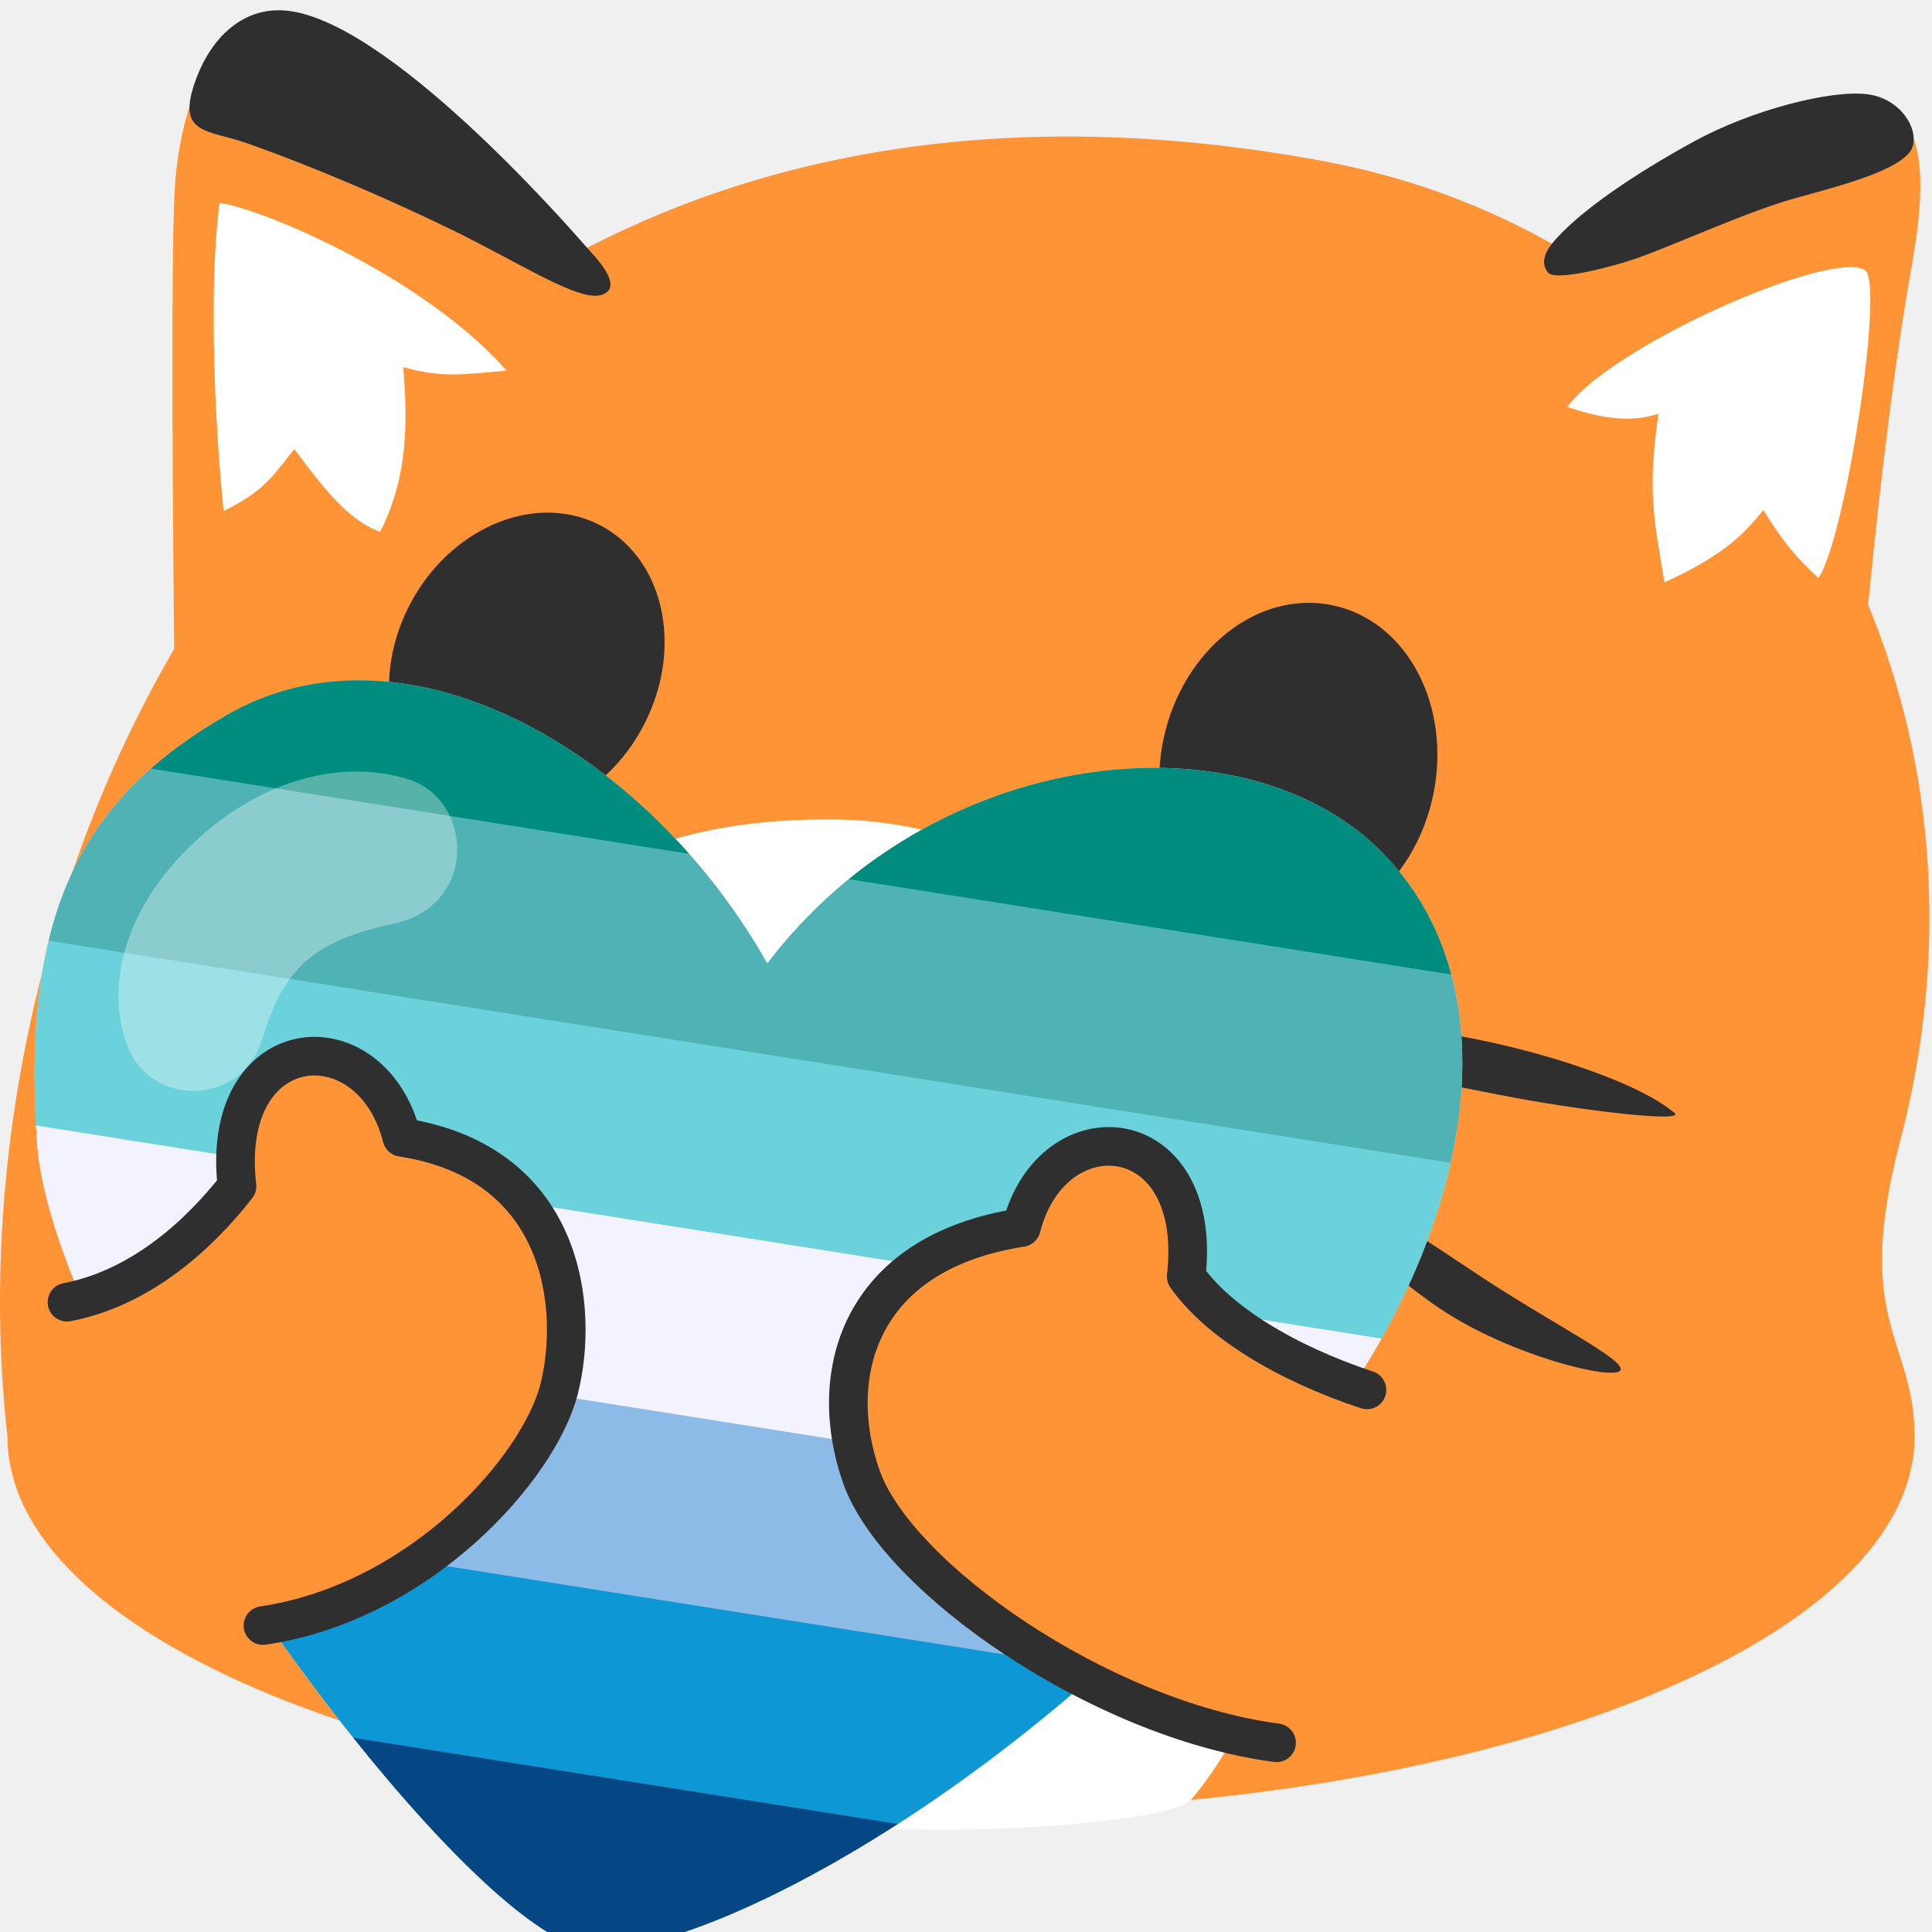
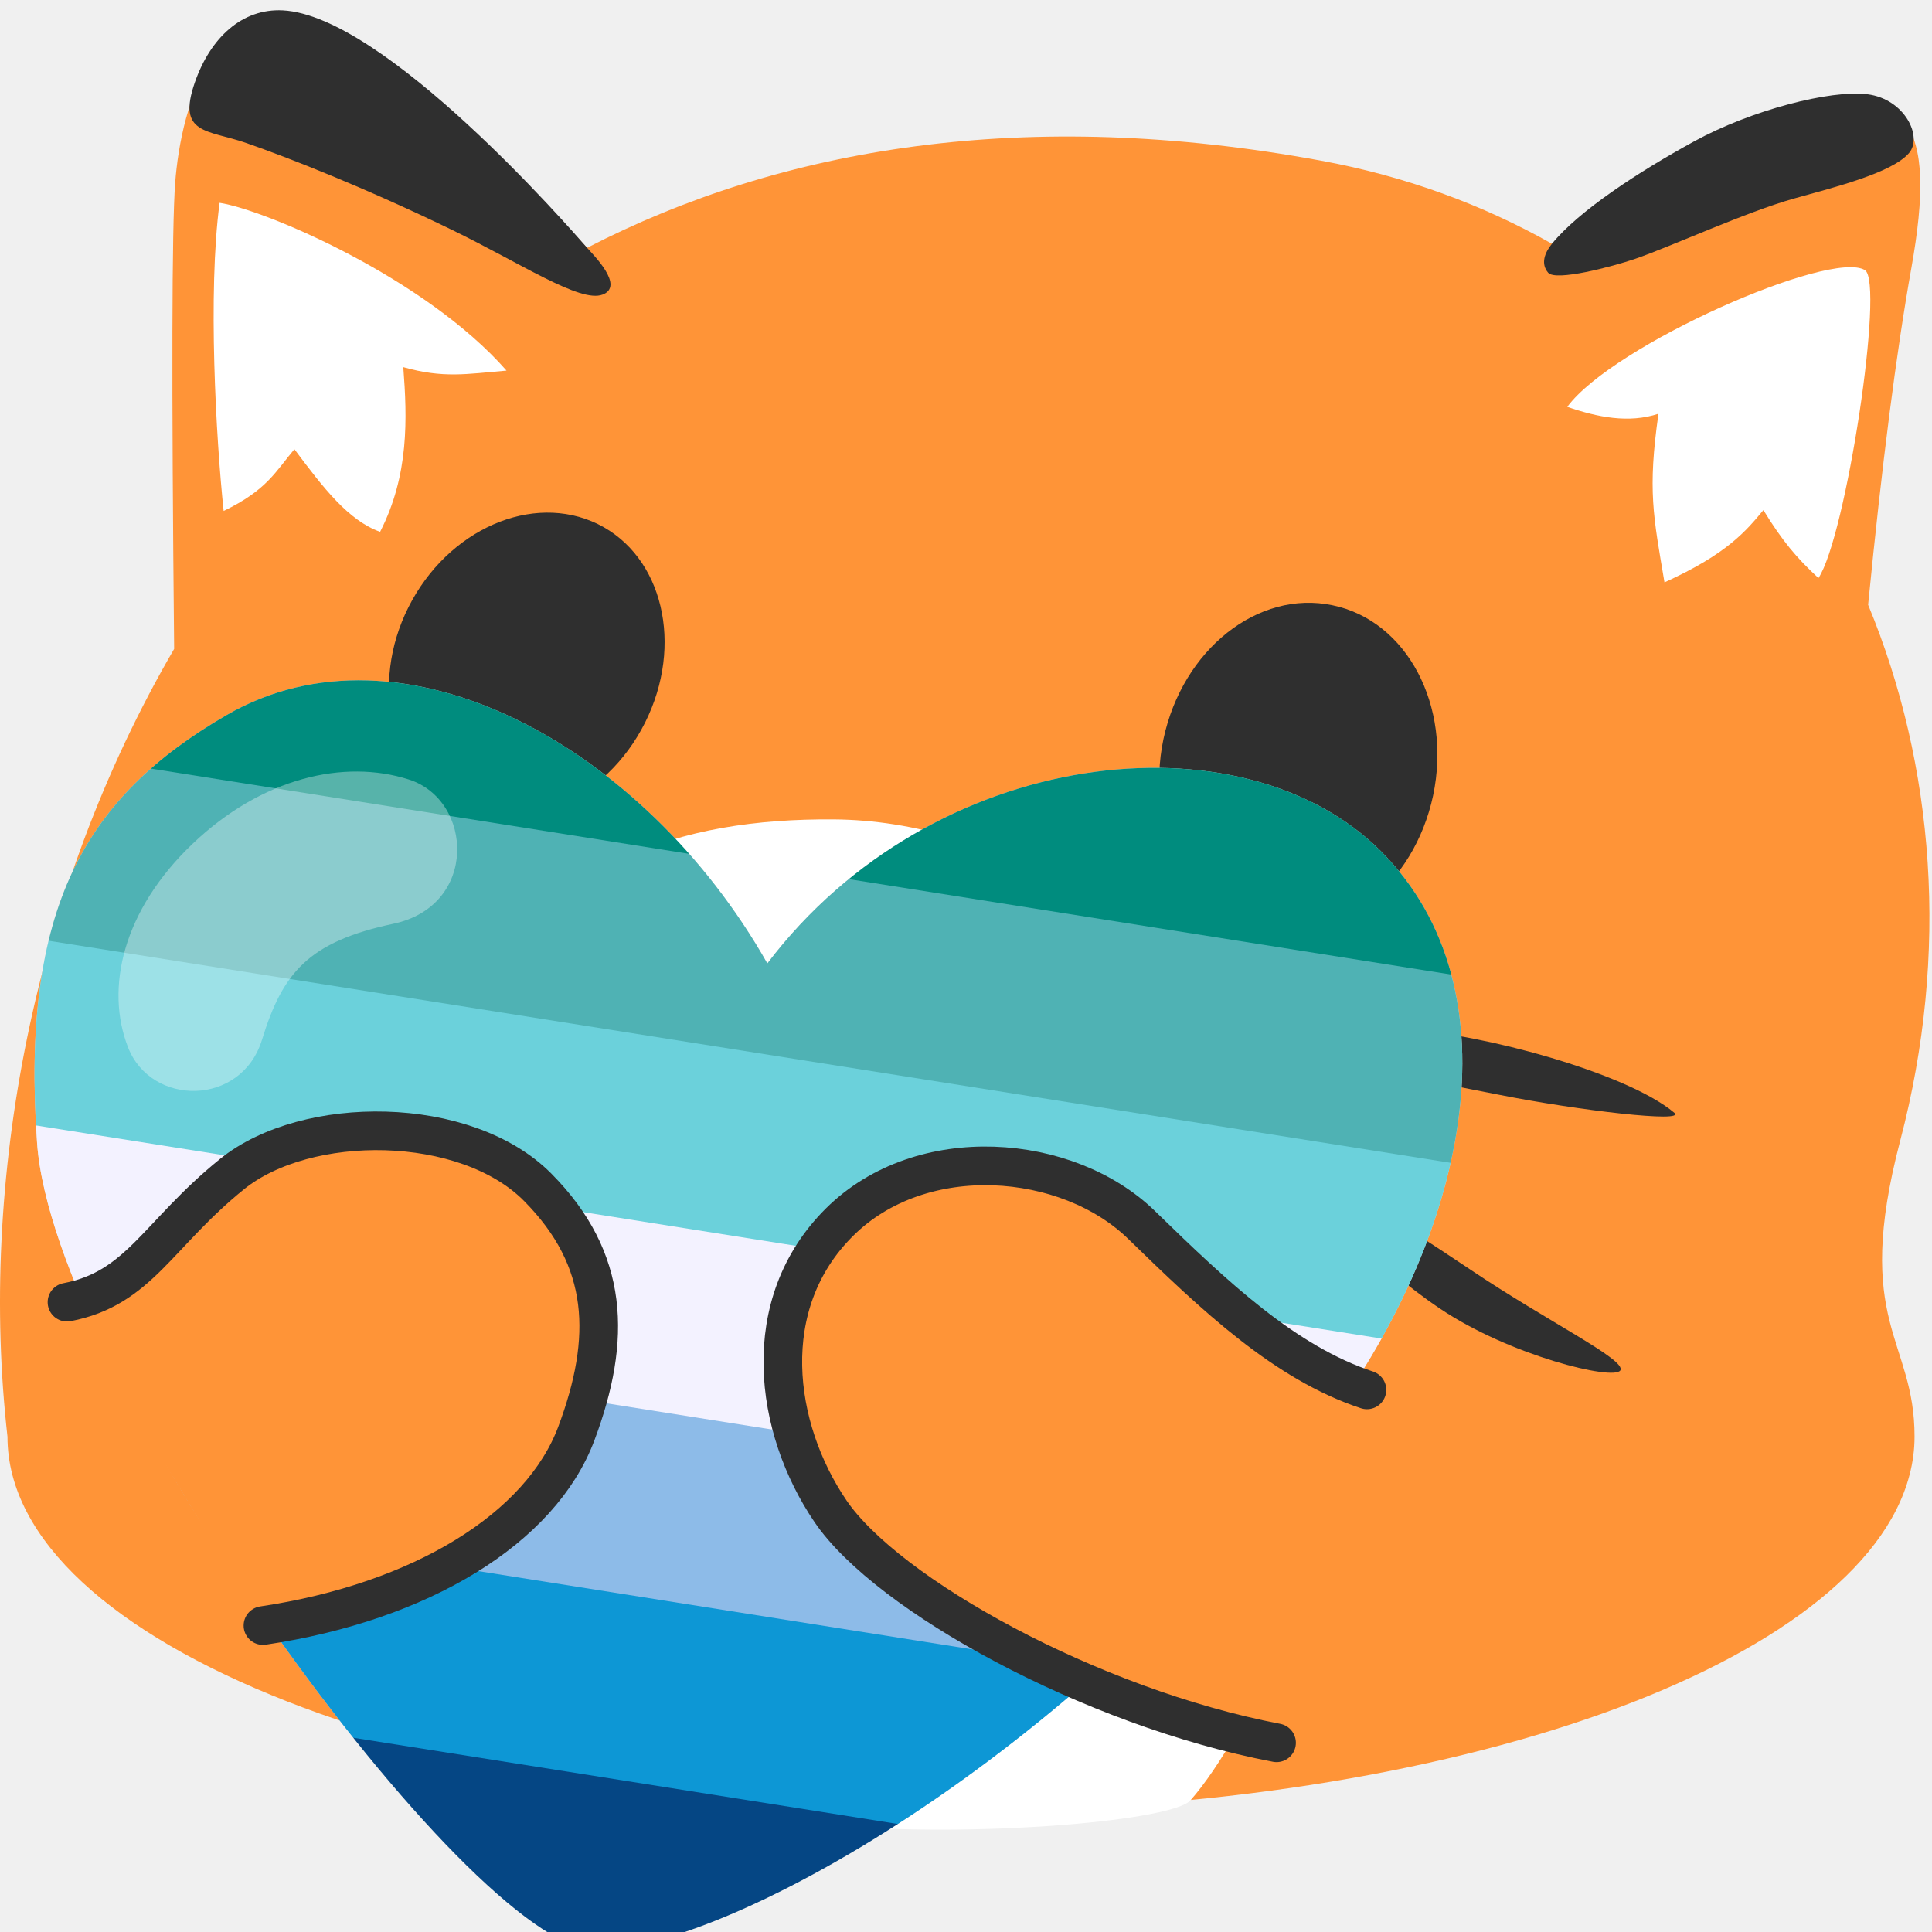
<svg xmlns="http://www.w3.org/2000/svg" width="128px" height="128px" viewBox="0 0 750 750" style="shape-rendering: geometricPrecision">
  <g id="foxcat-male-heart-homosexual">
    <g id="foxcatblob" transform="translate(0,8.508816)" fill="none">
      <g id="Body">
        <path id="body" fill="#ff9437" d="M227.907,87.691 C303.535,48.64 398.331,32.785 512.805,53.856 C545.561,59.865 575.596,70.937 602.463,86.121 C630.355,64.247 659.534,48.037 690,37.491 C742,19.491 752,39.491 742,95.491 C736.144,128.284 730.546,171.877 725.204,226.273 C751.04,288.613 756.818,361.338 737.696,434.165 C718.989,505.308 743.284,511.074 743.226,549.205 C743.226,554.207 742.578,559.15 741.284,564.034 C722.342,637.236 564.748,694.491 373.093,694.491 C168.614,694.491 2.902,629.41 2.902,549.205 C-8.3,450.296 12.857,337.343 67.602,243.405 C66.574,140.127 66.707,79.822 68,62.491 C70.162,33.524 84,-23.509 137,10.491 C169.904,31.599 200.206,57.333 227.907,87.691 Z" />
        <path id="stomach-floof" fill="white" d="m 130.764,508.453 c 14.299,6.367 21.31,11.98 32.57,26.136 -13.297,-33.305 -14.393,-89.969 13.681,-144.854 32.913,-64.345 87.574,-80.551 146.506,-80.15 62.914,0.428 128.613,39.441 152.426,104.493 24.409,66.679 20.551,124.35 -0.489,142.28 21.226,-5.446 25.183,-7.569 38.938,-8.014 2.894,46.543 -29.825,116.329 -52.21,141.991 -6.785,7.779 -78.321,14.257 -134.308,10.153 -55.987,-4.103 -156.123,-20.307 -161.521,-30.73 -27.187,-52.497 -31.142,-104.123 -35.594,-161.305 z" />
        <path id="ear-floof-right" fill="white" d="m 86.821,189.842 c -2.952,-27.83 -6.196,-84.866 -1.572,-119.62 17.738,2.73 79.763,29.115 111.38,65.136 -15.75,1.353 -24.507,3.039 -40.071,-1.336 1.527,19.895 2.275,41.883 -9.003,63.919 -12.299,-4.394 -22.025,-17.019 -33.268,-32.068 -7.346,8.682 -10.584,15.833 -27.467,23.969 z" />
        <path id="ear-floof-left" fill="white" d="m 608.417,149.437 c 17.698,-24.043 102.243,-61.188 115.539,-53.095 7.68,4.675 -7.346,103.518 -18.032,119.546 -8.348,-7.68 -14.025,-14.359 -21.371,-26.38 -6.679,8.014 -14.025,17.03 -38.402,28.05 -4.341,-25.712 -6.578,-35.686 -2.337,-65.45 -11.539,3.824 -23.709,1.336 -35.396,-2.671 z" />
        <path id="ear-contour-right" fill="#2f2f2f" d="m 75.639,23.485 c -7.058,20.313 4.963,18.308 19.906,23.5 16.509,5.736 45.949,17.284 79.498,33.544 27.215,13.19 50.146,28.648 58.873,25.324 8.727,-3.324 -3.66,-15.471 -6.01,-18.162 C 220.881,79.646 149.297,-2.467 109.773,-4.484 94.005,-5.288 81.681,6.097 75.639,23.485 Z" />
        <path id="ear-contour-left" fill="#2f2f2f" d="m 600.991,97.362 c 2.929,3.431 24.868,-2.333 33.884,-5.427 13.65,-4.683 43.157,-18.233 61.621,-23.394 15.205,-4.25 37.864,-9.849 44.556,-17.605 5.516,-6.394 -1.717,-21.053 -16.119,-22.859 -14.402,-1.805 -45.166,6.196 -67.21,18.255 -22.043,12.059 -44.972,27.148 -55.26,39.789 -2.905,3.569 -4.401,7.81 -1.472,11.241 z" />
      </g>
      <g id="eyes" transform="translate(33,190.4912)">
        <path id="left-eye" d="m 523.331,109.834 c -7.4,34.708 -36.728,57.983 -65.513,51.959 -28.989,-6.093 -46.436,-39.157 -39.172,-73.865 7.4,-34.776 36.728,-58.051 65.649,-51.959 28.853,5.956 46.368,38.952 39.036,73.865 z" style="fill:#2f2f2f" />
        <path id="right-eye" d="M 125.552,36.727 C 140.801,6.428 173.708,-7.921 199.056,4.426 224.338,16.839 232.565,51.342 217.382,81.574 202.2,111.806 169.36,126.222 144.012,113.809 118.73,101.395 110.437,66.825 125.552,36.727 Z" style="fill:#2f2f2f" />
      </g>
      <g id="whiskers" transform="translate(33,190.4912)">
        <g transform="translate(0.391648,152.6595)" style="fill:#2f2f2f">
          <path id="Right-bottom-wisker" d="m 483.608,112.341 c 2.536,-3.92 24.188,8.94 54,29 29.812,20.06 60.606,34.972 58,39 -2.606,4.028 -42.805,-5.701 -70,-24 -27.195,-18.299 -44.536,-40.08 -42,-44 z" />
          <path id="Right-top-wisker" d="m 491.608,57.341 c -2,-6 -2,-10 23,-9 25,1 83,16 102,32 4.699,3.957 -37.129,-0.875 -68,-7 -30.871,-6.125 -55,-10 -57,-16 z" />
          <path id="Left-bottom-wisker" d="m 117.608,60.341 c -19,21 -52,36 -84,53 -32,17 -49.439,8.263 -14,-13 35.439,-21.263 84,-43 98,-40 z" />
          <path id="Left-top-wisker" d="M 122.608,0.341 C 69.608,-1.659 15.608,5.341 6.608,16.341 c 0,3.438 103,3 116,0 13,-3 8.636,-15.674 0,-16 z" />
        </g>
      </g>
      <g id="mouth" transform="translate(33,190.4912)">
        <path d="m 196,176 c 13.333,47.333 23,71.333 29,72 6,0.667 26.667,-18 62,-56 27.333,46 43.667,71.333 49,76 5.333,4.667 28,-15.667 68,-61" style="stroke:#2f2f2f;stroke-width:30;stroke-linecap:round;stroke-linejoin:round" />
      </g>
      <g>
        <g transform="translate(13 255)">
          <defs>
            <path d="M523.079 66.934c54.087 54.088 33.802 149.947-23.638 225.507C403 420 266 495 217.379 493.369c-48.621-1.631-209.603-222.173-215.99-313.27C-5 89 20 46 74.858 14.147 142.991-25.411 237 26 284.876 110.508 349 26 468.99 12.847 523.079 66.934z" id="a" />
          </defs>
          <mask id="b" fill="#fff">
            <use href="#a" />
          </mask>
          <use fill="#D8D8D8" href="#a" />
          <g mask="url(#b)">
            <path stroke="#979797" fill="#054684" d="M-122.687-63.759L704.008 67.177l-78.53 495.82-826.695-130.936z" />
            <path fill="#0D97D5" d="M-134.3 6.37L693.381 137.46l-56.206 354.874-827.683-131.092z" />
            <path fill="#8DBBE8" d="M-145.599 77.705l827.683 131.092-33.727 212.94-827.682-131.092z" />
            <path stroke="#979797" fill="#008C7E" d="M-122.687-63.759L704.008 67.177l-22.34 141.048-826.695-130.936z" />
            <path fill="#4FB2B4" d="M-134.3 6.37L693.381 137.46l-22.496 142.036-827.683-131.092z" />
            <path fill="#6BD1DB" d="M-145.599 77.705l827.683 131.092-22.396 141.4-827.682-131.093z" />
            <path fill="#F3F2FF" d="M-156.797 148.405l827.683 131.092-11.246 71.005-827.683-131.092z" />
          </g>
        </g>
        <path d="M74.715 319.095c-27.016 25.776-34 56-25 79s44 23 52-3 18-38 51-45 31-48 6-56-56.985-.776-84 25z" fill-opacity=".34" fill="#FFF" />
      </g>
      <g>
-         <path id="right-arm" fill="#ff9437" stroke="#2f2f2f" stroke-width="15" stroke-linecap="round" stroke-linejoin="round" d="m 26,497 c 28,-5.333 50.638,-25.317 66,-45 -7,-61 52,-66 64,-19 63.802,9.861 68.785,67.112 61.059,97.66 -7.726,30.548 -53.617,82.745 -114.981,91.87" />
-         <path id="left-arm" fill="#ff9437" stroke="#2f2f2f" stroke-width="15" stroke-linecap="round" stroke-linejoin="round" d="m 530.651,531.043 c -31.778,-10.528 -57.873,-26.529 -70.162,-44.029 7,-61 -52,-66 -64,-19 -63.802,9.861 -75.802,57.929 -62.099,96.783 13.704,38.854 92.247,94.121 161.167,103.247" />
+         <path id="right-arm" fill="#ff9437" stroke="#2f2f2f" stroke-width="15" stroke-linecap="round" stroke-linejoin="round" d="m 26,497 c 28,-5.333 35.081,-26.258 64,-49.667 28.919,-23.409 90.773,-23.093 118.676,5.004 27.903,28.098 28.852,58.816 15.051,95.66 -13.801,36.844 -60.285,65.408 -121.648,74.534" />
+         <path id="left-arm" fill="#ff9437" stroke="#2f2f2f" stroke-width="15" stroke-linecap="round" stroke-linejoin="round" d="m 530.651,531.043 c -31.778,-10.528 -58.849,-36.117 -87.498,-64.032 -28.649,-27.915 -85.442,-32.761 -117.343,-0.997 -31.901,31.764 -25.384,79.793 -3.422,112.119 21.962,32.326 100.915,76.118 173.169,89.911" />
      </g>
    </g>
  </g>
</svg>
